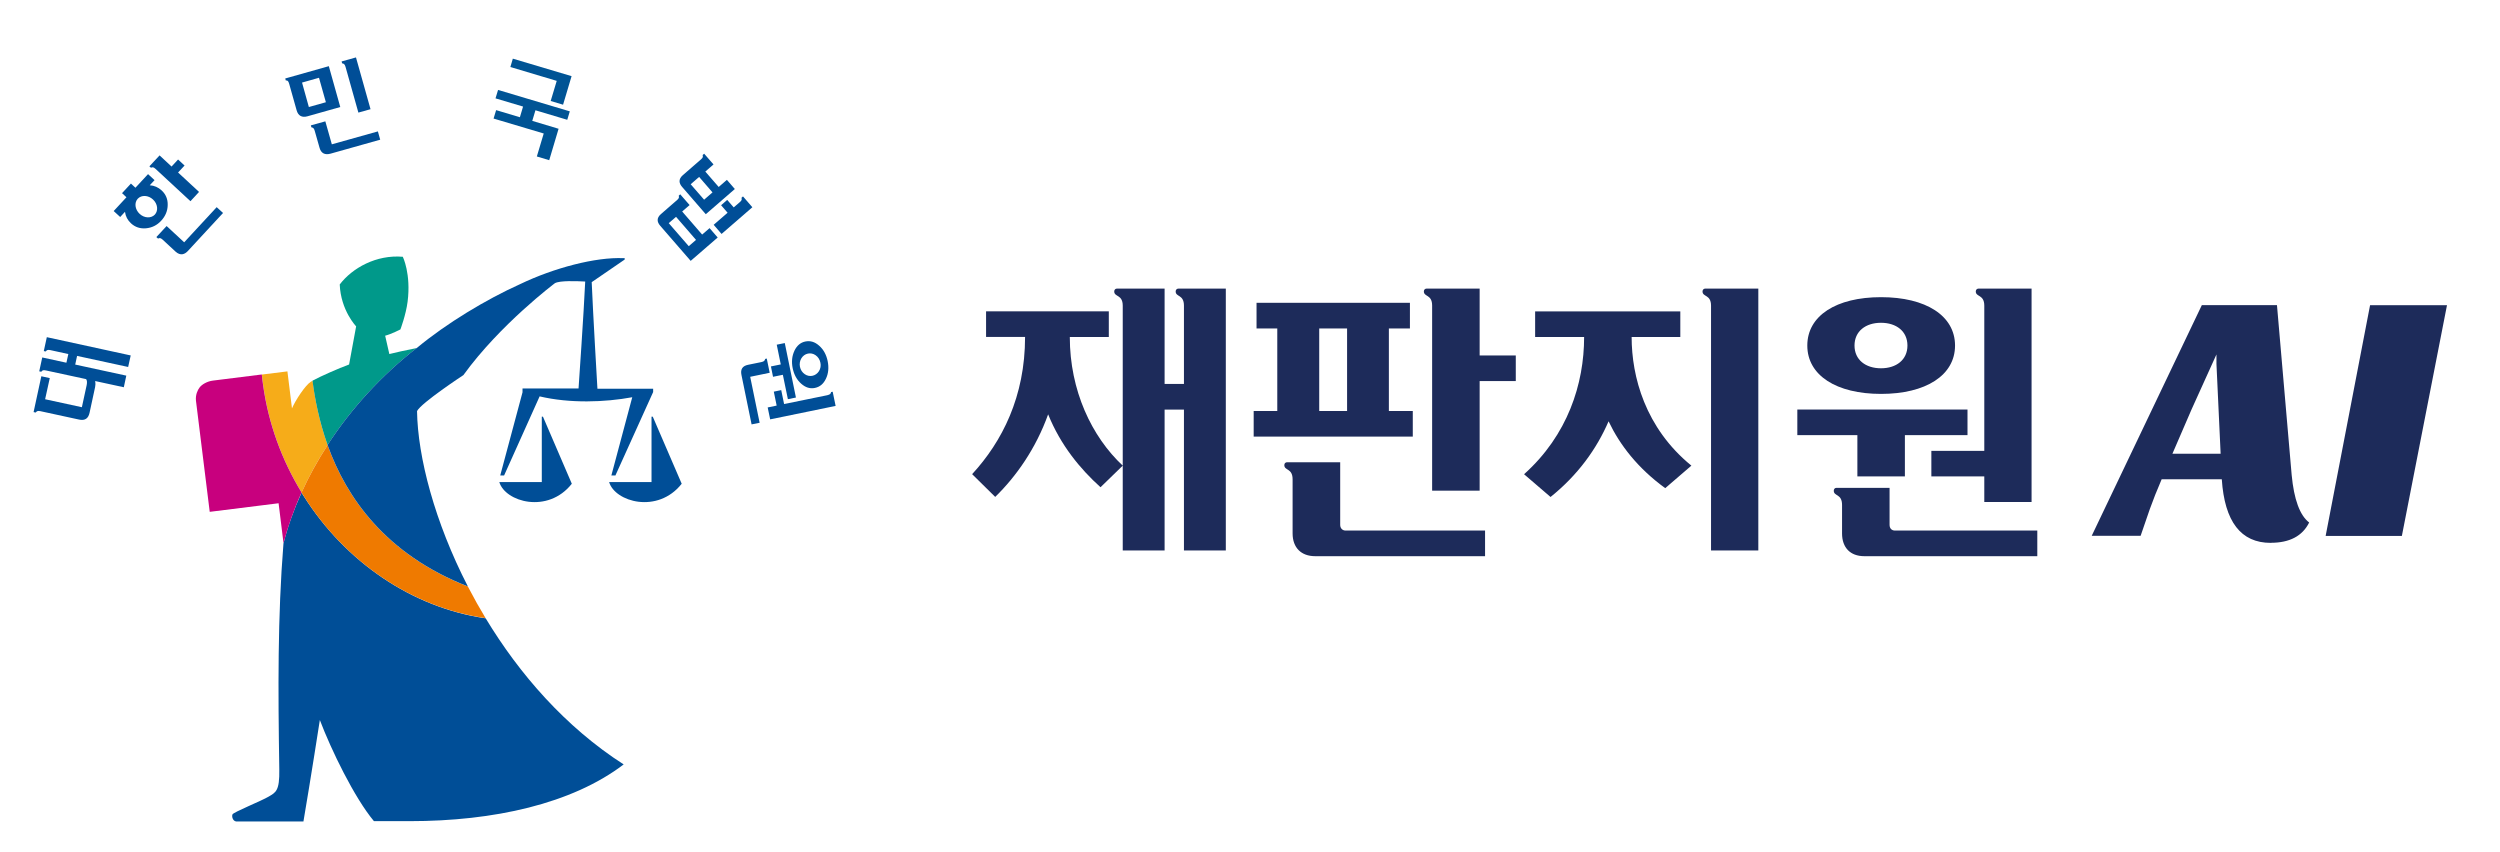
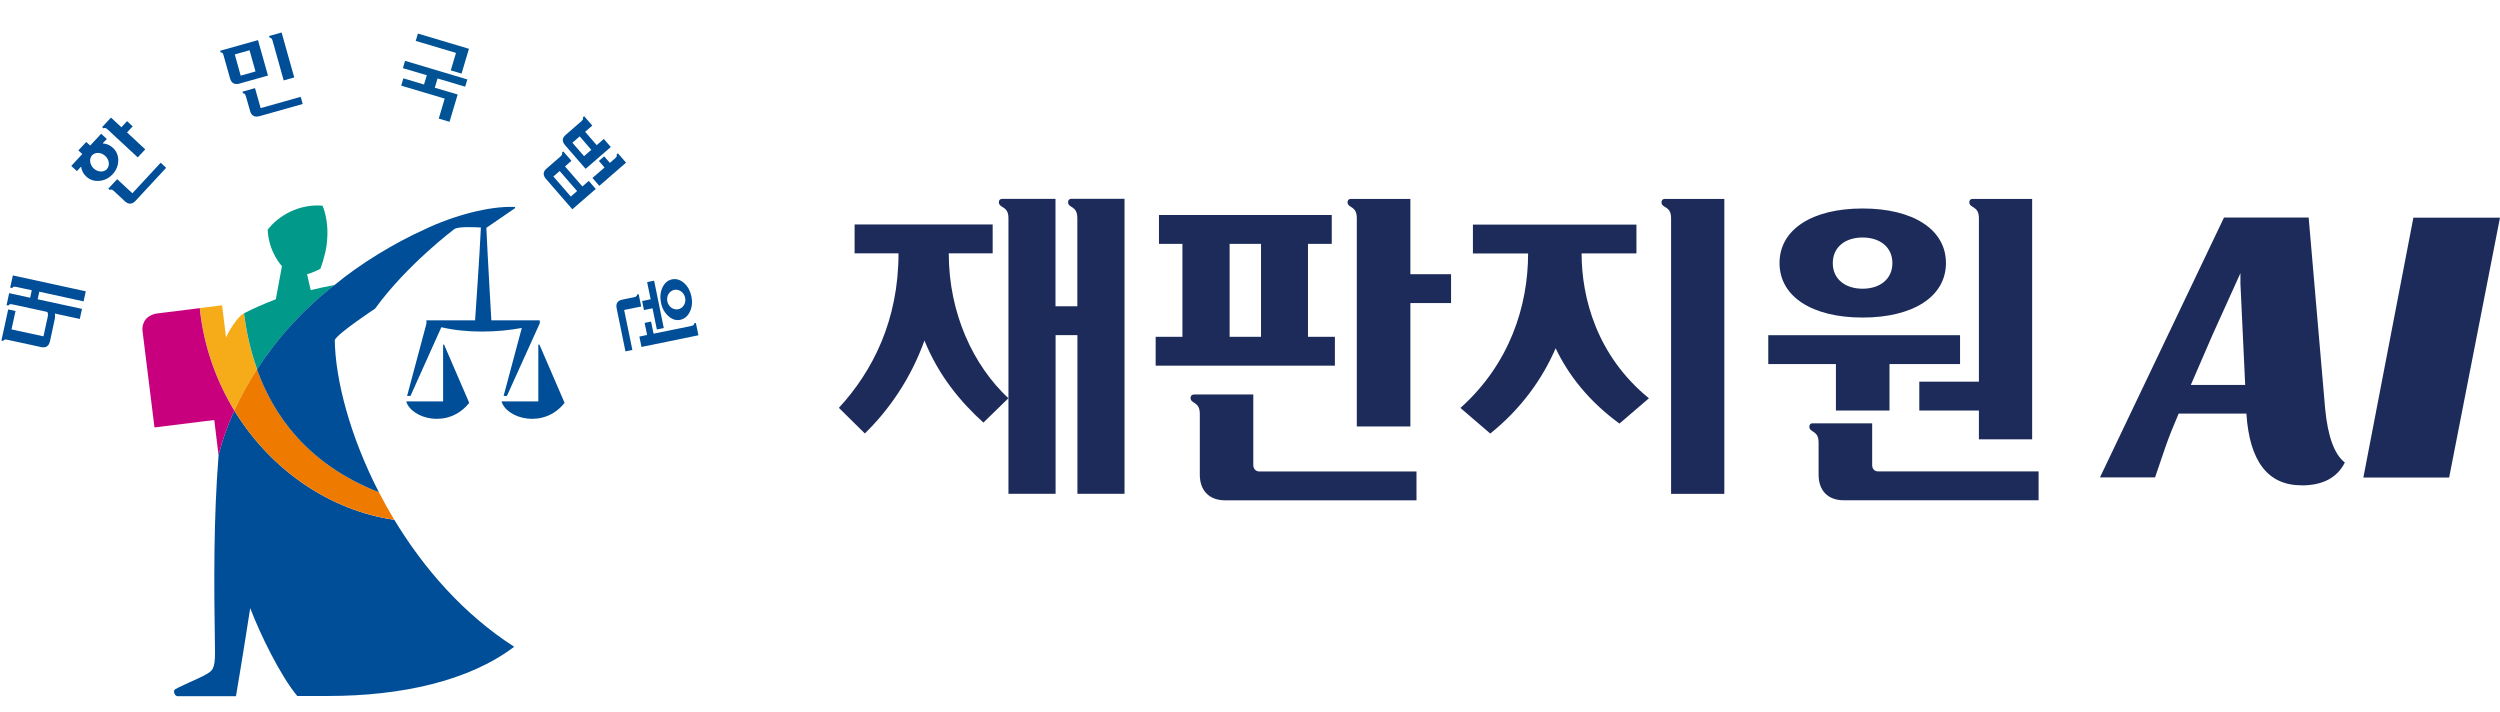
- <svg xmlns="http://www.w3.org/2000/svg" id="_레이어_1" data-name="레이어_1" version="1.1" viewBox="0 0 323.05 110.02">
-   <defs>
-     <style>
-       .st0 {
-         opacity: 0;
-       }
- 
-       .st0, .st1 {
-         fill: #1d2b5a;
-       }
- 
-       .st2 {
-         fill: #c8007e;
-       }
- 
-       .st3 {
-         fill: #004e97;
-       }
- 
-       .st4 {
-         fill: #005495;
-       }
- 
-       .st5 {
-         fill: none;
-       }
- 
-       .st6 {
-         fill: #ef7a00;
-       }
- 
-       .st7 {
-         fill: #f6ac19;
-       }
- 
-       .st8 {
-         fill: #00998a;
-       }
-     </style>
-   </defs>
-   <g>
-     <g>
-       <path class="st1" d="M300.52,69.25l5.74-29.81h9.94l-5.83,29.81h-9.85Z" />
-       <path class="st1" d="M293.42,70.15c-3.85,0-5.96-2.74-6.32-8.22h-7.77c-.6,1.39-1.11,2.68-1.54,3.88l-1.18,3.43h-6.32l14.23-29.81h9.71l1.9,21.95c.3,3.16,1.05,5.21,2.26,6.14-.87,1.75-2.53,2.62-4.97,2.62ZM280.72,58.63h6.23l-.54-11.61v-1.22l-3.21,7.09-2.48,5.74Z" />
-     </g>
-     <g>
-       <path class="st1" d="M143.28,40.24v3.31h-5.04c0,6.91,2.83,12.87,6.84,16.62l-2.87,2.79c-2.61-2.35-5.15-5.41-6.77-9.42-1.58,4.41-4.12,8.02-6.84,10.67l-2.98-2.94c3.86-4.19,6.84-10,6.84-17.73h-5.04v-3.31h15.85ZM144.35,37.29h6.14v12.32h2.5v-10.11c0-1.47-1.07-1.1-1.07-1.84,0-.22.15-.37.37-.37h6.11v33.84h-5.41v-18.2h-2.5v18.2h-5.41v-31.63c0-1.47-1.1-1.1-1.1-1.84,0-.22.15-.37.37-.37Z" />
-       <path class="st1" d="M162,53.11h3.05v-10.67h-2.68v-3.31h19.82v3.31h-2.72v10.67h3.09v3.31h-20.56v-3.31ZM166.34,59.73h6.84v8.09c0,.44.29.74.7.74h18.02v3.31h-21.96c-1.8,0-2.91-1.1-2.91-2.94v-6.99c0-1.47-1.07-1.1-1.07-1.84,0-.22.15-.37.37-.37ZM174.07,53.11v-10.67h-3.6v10.67h3.6ZM183.99,37.66c0-.22.15-.37.37-.37h6.84v8.64h4.67v3.31h-4.67v14.16h-6.14v-23.91c0-1.47-1.07-1.1-1.07-1.84Z" />
-       <path class="st1" d="M217.13,40.24v3.31h-6.29c0,5.08,1.73,11.73,7.72,16.62l-3.38,2.91c-3.53-2.57-5.85-5.55-7.32-8.64-1.54,3.57-3.97,6.95-7.5,9.78l-3.42-2.94c5.63-5.04,7.76-11.66,7.76-17.73h-6.33v-3.31h18.76ZM220.37,37.29h6.84v33.84h-6.11v-31.63c0-1.47-1.1-1.1-1.1-1.84,0-.22.15-.37.37-.37Z" />
-       <path class="st1" d="M232.25,52.92h21.99v3.31h-8.09v5.33h-6.14v-5.33h-7.76v-3.31ZM233.54,44.65c0-3.86,3.75-6.25,9.53-6.25s9.56,2.39,9.56,6.25-3.79,6.25-9.56,6.25-9.53-2.39-9.53-6.25ZM237.29,63.04h6.88v4.78c0,.44.26.74.7.74h18.39v3.31h-22.36c-1.8,0-2.87-1.1-2.87-2.94v-3.68c0-1.47-1.07-1.1-1.07-1.84,0-.22.15-.37.33-.37ZM243.06,47.59c1.99,0,3.42-1.1,3.42-2.94s-1.43-2.94-3.42-2.94-3.42,1.1-3.42,2.94,1.43,2.94,3.42,2.94ZM249.57,58.26h6.84v-18.76c0-1.47-1.1-1.1-1.1-1.84,0-.22.15-.37.37-.37h6.84v27.58h-6.11v-3.31h-6.84v-3.31Z" />
-     </g>
-   </g>
-   <g>
-     <rect class="st0" x="4.1" y="2.58" width="104" height="104" />
-     <g>
-       <g>
-         <g>
-           <path class="st3" d="M70.01,62.29h-5.49c.75,2.56,6.26,4.16,9.37.22l-3.73-8.67h-.15v8.45Z" />
-           <path class="st3" d="M84.35,53.84h-.16v8.45h-5.48c.75,2.56,6.27,4.16,9.38.22l-3.74-8.67Z" />
-           <g>
-             <path class="st5" d="M39.04,63.78l.2.32c-.06-.11-.13-.22-.2-.32h0Z" />
-             <path class="st3" d="M39.24,64.1l-.2-.32h0s-.05-.09-.07-.13c-.99,2.17-1.78,4.38-2.34,6.57-.76,9.49-.7,18.91-.54,29.21.05,2.79-.46,2.96-1.36,3.5-.91.55-4.6,2.03-4.69,2.31-.11.27.03.84.47.91h8.7c.94-5.5,2.12-13.11,2.12-13.11,1.46,3.85,4.46,10.04,6.99,13.07h4.61c10.86,0,20.95-2.23,27.66-7.33-7.56-4.86-13.49-11.7-17.83-18.88-9.49-1.37-18.14-7.29-23.51-15.79Z" />
-             <path class="st7" d="M38.97,63.64c.94-2.08,2.07-4.14,3.37-6.13-1.11-3.09-1.65-6-1.95-8.31-.07.04-.14.08-.2.11-.74.46-2.02,2.42-2.46,3.46l-.59-4.78-3.3.41c.04.44.09.88.16,1.33.7,5.08,2.46,9.79,4.98,13.92Z" />
-             <path class="st6" d="M42.38,57.64s-.02-.08-.04-.13c-1.29,1.99-2.43,4.05-3.37,6.13.02.04.05.09.07.13.07.11.13.22.2.32,5.36,8.51,14.02,14.42,23.51,15.79-.78-1.29-1.51-2.59-2.19-3.9-.03-.06-.06-.12-.1-.19-10.74-4.22-15.71-11.59-18.09-18.16Z" />
-             <path class="st8" d="M53.87,44.97c-1.39.28-2.9.6-3.56.78l-.54-2.37c.81-.21,1.97-.81,1.97-.81,0,0,.71-1.87.93-3.58.46-3.62-.62-5.81-.62-5.81-3.42-.29-6.52,1.44-8.15,3.58.14,3.37,2.12,5.41,2.12,5.41l-.91,4.93c-1.34.49-3.72,1.54-4.69,2.07-.02,0-.03.01-.04.02.3,2.31.85,5.22,1.95,8.31,3.03-4.67,6.96-8.99,11.54-12.54Z" />
-             <path class="st3" d="M79.51,61.47l4.89-10.81v-.43h-7.2s-.58-9.87-.74-13.77l4.26-2.92v-.18c-.05,0-.1,0-.15,0-3.61-.16-8.99,1.26-13.35,3.35-4.38,1.97-9.54,5.08-13.34,8.24,0,0,0,0-.01,0-4.58,3.55-8.51,7.88-11.54,12.54.02.05.03.09.04.13,2.38,6.57,7.35,13.95,18.09,18.16-4.3-8.35-6.48-16.74-6.57-22.66.54-1.07,5.99-4.65,5.99-4.65,4.75-6.57,11.83-11.88,11.83-11.88.65-.35,2.74-.27,3.91-.21-.17,3.87-.86,13.82-.86,13.82h-7.24v.49l-2.88,10.75h.5l4.59-10.22c3.89.92,8.42.77,11.97.11l-2.7,10.11h.5Z" />
-           </g>
-         </g>
-         <path class="st2" d="M36.63,70.21c.57-2.19,1.35-4.4,2.34-6.57-2.52-4.13-4.28-8.84-4.98-13.92-.06-.45-.12-.89-.16-1.33l-6.31.79c-.74.09-1.43.49-1.73.89-.26.34-.54.95-.47,1.69l1.78,14.38,8.9-1.11.63,5.11v.07Z" />
-       </g>
-       <g>
-         <path class="st3" d="M44.14,7.93l.07.26h.04c.16.04.29.07.4.45l1.66,5.91,1.57-.44-1.88-6.69-1.86.52Z" />
-         <path class="st3" d="M36.86,10.14l.07.26h.11c.15.01.24.13.33.44,0,0,.74,2.65.96,3.41.2.73.71.97,1.39.78.66-.18,4.25-1.2,4.25-1.2l-1.48-5.28-5.63,1.59ZM39.91,13.83s-.87-3.12-.88-3.16c.04-.01,2.15-.61,2.19-.62,0,.04.87,3.12.89,3.16-.04.01-2.16.6-2.2.62Z" />
-         <path class="st3" d="M40.17,16.2l.07.26h.04c.15.04.29.07.39.45,0,0,.35,1.2.62,2.18.2.73.7.96,1.41.77.42-.12,6.43-1.81,6.43-1.81l-.3-1.07s-5.92,1.66-5.95,1.67c-.01-.04-.84-2.97-.84-2.97l-1.87.52Z" />
-       </g>
-       <g>
-         <path class="st3" d="M20.21,30.64l.2.18h.04c.15-.07.28-.11.57.15,0,0,1,.93,1.66,1.54.65.59,1.2.35,1.6-.08.39-.42,4.54-4.91,4.54-4.91l-.82-.75s-4.17,4.51-4.2,4.54c-.03-.03-2.27-2.1-2.27-2.1l-1.32,1.42Z" />
-         <g>
-           <path class="st3" d="M19.3,21.49l.2.18h.04c.15-.07.28-.11.57.16l4.5,4.17,1.11-1.2s-2.68-2.48-2.71-2.51c.03-.03.84-.9.84-.9l-.84-.78s-.81.88-.84.91c-.03-.03-1.55-1.44-1.55-1.44l-1.32,1.42Z" />
-           <path class="st3" d="M15.76,24.95s.55.51.58.54c-.03.03-1.65,1.78-1.65,1.78l.84.77s.57-.61.62-.67c.08.59.33,1.07.78,1.49.53.49,1.18.71,1.94.64.76-.07,1.42-.39,1.96-.98.55-.59.83-1.28.84-2.03.02-.76-.25-1.39-.78-1.88-.45-.41-.95-.63-1.54-.67.05-.05.62-.66.62-.66l-.84-.78-1.63,1.76s-.58-.54-.58-.54l-1.16,1.25ZM20.01,27.73c-.48.51-1.36.47-1.96-.09-.62-.57-.72-1.45-.25-1.96.48-.51,1.36-.47,1.97.1.61.56.71,1.44.24,1.95Z" />
-         </g>
-       </g>
-       <path class="st3" d="M5.64,45.36l.26.06.03-.03c.1-.12.19-.23.57-.15,0,0,2.29.5,2.33.51,0,.04-.24,1.07-.25,1.12-.04,0-3.12-.68-3.12-.68l-.39,1.79.26.06.03-.03c.1-.13.19-.23.58-.14l5.19,1.12c.12.17.14.42.07.77,0,0-.61,2.82-.62,2.86-.04,0-4.71-1.02-4.75-1.03.01-.04.6-2.73.6-2.73l-1.09-.24-1,4.63.27.06.03-.03c.1-.12.19-.23.57-.15,0,0,4.28.93,5.02,1.09.74.16,1.18-.14,1.34-.87.16-.73.72-3.33.72-3.33.05-.24.06-.48.01-.73,0,0,0-.02,0-.05.05.01,3.7.8,3.7.8l.32-1.5s-6.56-1.43-6.6-1.43c.01-.04.23-1.08.24-1.12.04.01,6.6,1.43,6.6,1.43l.33-1.49-10.84-2.36-.39,1.79Z" />
-       <g>
-         <path class="st4" d="M66.27,7.57l-.32,1.09s5.95,1.77,5.99,1.79c-.01.04-.78,2.6-.78,2.6l1.6.48,1.1-3.69-7.59-2.26Z" />
-         <polygon class="st4" points="64.36 11.62 64.03 12.71 67.59 13.77 67.18 15.15 64.11 14.23 63.78 15.32 70.26 17.25 69.37 20.22 70.97 20.7 72.18 16.64 68.78 15.62 69.19 14.25 73.3 15.48 73.63 14.39 64.36 11.62" />
-       </g>
-       <g>
-         <path class="st3" d="M91.69,29.48l-.96.83-2.58-2.98.96-.83-1.21-1.39-.19.17v.04c.04.15.07.28-.21.52,0,0-1.49,1.3-2.09,1.82-.6.52-.51,1.04-.09,1.52.41.48,3.93,4.53,3.93,4.53l3.49-3.02-1.03-1.19ZM86.42,28.83l.94-.81,2.58,2.98-.94.81-2.59-2.98Z" />
-         <g>
-           <path class="st3" d="M96.01,25.38l-.19.17v.04c.04.15.07.28-.21.52l-.8.69-.84-.97-.79.69.84.97-1.8,1.56,1.02,1.18,3.98-3.45-1.21-1.4Z" />
-           <path class="st3" d="M94.95,24.42l-1.02-1.18-1.06.92-1.73-1.99,1.06-.92-1.21-1.39-.19.17v.04c.04.15.07.28-.21.52,0,0-1.66,1.44-2.35,2.04-.61.53-.5,1.06-.1,1.52.34.39,3.06,3.53,3.06,3.53l3.75-3.25ZM90.98,25.8l-1.73-1.99,1.09-.95,1.73,2-1.09.95Z" />
-         </g>
-       </g>
-       <path class="st3" d="M102.65,45.33h0c.32-.67.79-1.07,1.41-1.2.65-.13,1.23.04,1.79.54.56.49.93,1.16,1.1,1.99.17.84.1,1.6-.22,2.27-.32.68-.79,1.07-1.44,1.2-.62.13-1.21-.06-1.76-.55-.56-.49-.93-1.17-1.1-2-.17-.83-.09-1.59.23-2.26ZM102.59,45.3h0ZM106.01,46.86c-.08-.4-.3-.74-.62-.96-.3-.21-.65-.28-.99-.21-.73.15-1.19.92-1.03,1.71.08.4.3.73.62.95.3.21.65.28.99.21.34-.07.64-.28.84-.59.21-.33.28-.72.19-1.12ZM99.46,48.17c-.06.01-2.52.52-2.52.52,0,0,1.2,5.87,1.22,5.94-.06.01-.98.2-1.04.21-.01-.07-1.31-6.39-1.31-6.39-.15-.73.13-1.16.85-1.31,0,0,1.72-.35,1.72-.35.4-.08.44-.23.49-.39,0,0,0-.01,0-.02.03,0,.17-.04.21-.05.01.06.37,1.78.38,1.84ZM102.85,51.37c-.06.01-.98.2-1.04.21-.01-.06-.65-3.15-.65-3.15,0,0-1.21.25-1.27.26-.01-.06-.26-1.28-.27-1.34.06-.01,1.27-.26,1.27-.26,0,0-.51-2.49-.52-2.55.06-.01.98-.2,1.04-.21.01.06,1.43,6.98,1.44,7.04ZM107.99,52.45c-.06.01-8.41,1.72-8.47,1.74-.01-.06-.3-1.48-.32-1.54.06-.01,1.16-.24,1.16-.24,0,0-.36-1.73-.37-1.8.06-.01.9-.19.96-.2.01.06.37,1.8.37,1.8l5.58-1.14c.41-.09.45-.23.49-.39,0,0,0-.01,0-.02.03,0,.17-.04.21-.04.01.06.37,1.78.38,1.84Z" />
-     </g>
-   </g>
+ <svg xmlns="http://www.w3.org/2000/svg" width="144" height="41" viewBox="0 0 144 41" fill="none">
+   <path d="M136.13 27.505L139.011 12.537H143.999L141.071 27.505H136.125H136.13Z" fill="#1D2B5A" />
+   <path d="M132.566 27.954C130.631 27.954 129.573 26.576 129.392 23.825H125.49C125.189 24.521 124.929 25.17 124.72 25.773L124.131 27.5H120.957L128.102 12.531H132.979L133.93 23.556C134.083 25.142 134.459 26.172 135.062 26.641C134.621 27.518 133.791 27.959 132.566 27.959V27.954ZM126.191 22.173H129.323L129.049 16.345V15.733L127.439 19.291L126.191 22.173Z" fill="#1D2B5A" />
+   <path d="M57.178 12.931V14.592H54.649C54.649 18.063 56.069 21.056 58.083 22.939L56.644 24.341C55.331 23.158 54.06 21.626 53.248 19.613C52.454 21.831 51.178 23.64 49.814 24.967L48.32 23.492C50.26 21.385 51.754 18.467 51.754 14.592H49.225V12.931H57.182H57.178ZM57.711 11.456H60.797V17.641H62.054V12.56C62.054 11.822 61.521 12.008 61.521 11.637C61.521 11.525 61.595 11.451 61.706 11.451H64.773V28.442H62.059V19.302H60.802V28.442H58.087V12.565C58.087 11.827 57.535 12.013 57.535 11.641C57.535 11.53 57.609 11.456 57.721 11.456H57.711Z" fill="#1D2B5A" />
+   <path d="M66.576 19.4H68.107V14.046H66.757V12.385H76.709V14.046H75.34V19.4H76.89V21.061H66.566V19.4H66.576ZM68.756 22.723H72.19V26.787C72.19 27.01 72.338 27.158 72.543 27.158H81.59V28.819H70.566C69.661 28.819 69.109 28.267 69.109 27.344V23.836C69.109 23.098 68.576 23.284 68.576 22.913C68.576 22.802 68.65 22.727 68.761 22.727L68.756 22.723ZM72.635 19.4V14.046H70.826V19.4H72.635ZM77.619 11.643C77.619 11.531 77.693 11.457 77.804 11.457H81.238V15.795H83.581V17.456H81.238V24.565H78.152V12.561C78.152 11.823 77.619 12.009 77.619 11.638V11.643Z" fill="#1D2B5A" />
+   <path d="M94.259 12.932V14.594H91.1C91.1 17.141 91.967 20.486 94.978 22.941L93.28 24.398C91.508 23.103 90.343 21.609 89.605 20.059C88.831 21.85 87.61 23.549 85.838 24.973L84.121 23.497C86.947 20.969 88.019 17.642 88.019 14.598H84.84V12.937H94.259V12.932ZM95.888 11.457H99.321V28.448H96.254V12.566C96.254 11.828 95.702 12.014 95.702 11.643C95.702 11.531 95.776 11.457 95.888 11.457Z" fill="#1D2B5A" />
+   <path d="M101.856 19.308H112.899V20.969H108.835V23.646H105.749V20.969H101.852V19.308H101.856ZM102.501 15.15C102.501 13.211 104.385 12.009 107.285 12.009C110.185 12.009 112.087 13.211 112.087 15.15C112.087 17.09 110.185 18.291 107.285 18.291C104.385 18.291 102.501 17.09 102.501 15.15ZM104.385 24.384H107.837V26.782C107.837 27.005 107.967 27.154 108.19 27.154H117.423V28.815H106.194C105.29 28.815 104.751 28.263 104.751 27.339V25.493C104.751 24.755 104.218 24.94 104.218 24.569C104.218 24.458 104.292 24.384 104.385 24.384ZM107.285 16.63C108.282 16.63 109.002 16.078 109.002 15.155C109.002 14.232 108.282 13.68 107.285 13.68C106.287 13.68 105.568 14.232 105.568 15.155C105.568 16.078 106.287 16.63 107.285 16.63ZM110.551 21.985H113.985V12.566C113.985 11.828 113.433 12.014 113.433 11.643C113.433 11.531 113.507 11.457 113.618 11.457H117.052V25.307H113.985V23.646H110.551V21.985Z" fill="#1D2B5A" />
+   <path d="M25.523 23.121H23.398C23.691 24.114 25.82 24.731 27.027 23.204L25.579 19.85H25.523V23.121Z" fill="#004E97" />
+   <path d="M31.072 19.85H31.007V23.121H28.887C29.179 24.114 31.313 24.731 32.52 23.204L31.072 19.85Z" fill="#004E97" />
+   <path d="M13.605 23.821L13.526 23.696C13.526 23.696 13.507 23.663 13.498 23.645C13.113 24.484 12.811 25.338 12.593 26.187C12.301 29.862 12.319 33.509 12.384 37.499C12.403 38.58 12.208 38.645 11.855 38.854C11.503 39.068 10.074 39.643 10.041 39.75C9.999 39.852 10.05 40.074 10.222 40.102H13.591C13.957 37.972 14.412 35.026 14.412 35.026C14.978 36.516 16.143 38.914 17.122 40.088H18.908C23.112 40.088 27.018 39.225 29.617 37.253C26.689 35.374 24.392 32.72 22.713 29.941C19.038 29.412 15.688 27.12 13.609 23.826L13.605 23.821Z" fill="#004E97" />
+   <path d="M13.502 23.645C13.864 22.838 14.305 22.045 14.806 21.27C14.379 20.073 14.166 18.945 14.05 18.05C14.022 18.068 13.994 18.082 13.971 18.096C13.683 18.273 13.191 19.034 13.02 19.437L12.792 17.586L11.512 17.744C11.526 17.915 11.549 18.087 11.572 18.259C11.846 20.226 12.523 22.049 13.502 23.645Z" fill="#F6AC19" />
+   <path d="M14.818 21.321C14.818 21.321 14.808 21.288 14.804 21.27C14.303 22.04 13.867 22.838 13.5 23.645C13.509 23.664 13.519 23.678 13.528 23.696C13.556 23.738 13.579 23.78 13.607 23.822C15.685 27.116 19.035 29.408 22.71 29.937C22.409 29.436 22.125 28.935 21.866 28.429C21.856 28.406 21.843 28.383 21.829 28.355C17.667 26.721 15.746 23.868 14.822 21.321H14.818Z" fill="#EF7A00" />
+   <path d="M19.275 16.412C18.736 16.518 18.152 16.644 17.896 16.713L17.688 15.795C18.003 15.716 18.453 15.484 18.453 15.484C18.453 15.484 18.732 14.76 18.815 14.097C18.996 12.695 18.574 11.846 18.574 11.846C17.247 11.735 16.05 12.403 15.419 13.233C15.475 14.537 16.24 15.331 16.24 15.331L15.887 17.238C15.368 17.428 14.449 17.832 14.069 18.04C14.064 18.04 14.059 18.045 14.055 18.05C14.171 18.945 14.384 20.073 14.811 21.27C15.985 19.46 17.507 17.785 19.279 16.412H19.275Z" fill="#00998A" />
+   <path d="M29.198 22.806L31.091 18.62V18.453H28.302C28.302 18.453 28.079 14.63 28.014 13.122L29.666 11.99V11.921C29.666 11.921 29.629 11.921 29.61 11.921C28.214 11.86 26.131 12.408 24.442 13.22C22.748 13.981 20.748 15.187 19.277 16.412C19.277 16.412 19.277 16.412 19.273 16.412C17.5 17.785 15.979 19.46 14.805 21.27C14.814 21.288 14.814 21.307 14.819 21.321C15.742 23.868 17.663 26.722 21.825 28.355C20.159 25.121 19.315 21.873 19.282 19.581C19.491 19.168 21.602 17.781 21.602 17.781C23.444 15.238 26.186 13.182 26.186 13.182C26.437 13.048 27.249 13.08 27.699 13.104C27.634 14.602 27.365 18.453 27.365 18.453H24.562V18.644L23.449 22.806H23.644L25.421 18.848C26.929 19.205 28.683 19.145 30.056 18.89L29.007 22.806H29.198Z" fill="#004E97" />
+   <path d="M12.592 26.193C12.81 25.343 13.117 24.49 13.497 23.65C12.523 22.054 11.841 20.23 11.567 18.263C11.544 18.091 11.521 17.92 11.507 17.748L9.061 18.054C8.774 18.087 8.509 18.244 8.389 18.398C8.286 18.527 8.18 18.764 8.208 19.052L8.899 24.62L12.342 24.193L12.583 26.174V26.197L12.592 26.193Z" fill="#C8007E" />
+   <path d="M15.501 2.071L15.529 2.173H15.547C15.607 2.187 15.659 2.201 15.7 2.344L16.341 4.632L16.948 4.46L16.22 1.871L15.496 2.075L15.501 2.071Z" fill="#004E97" />
+   <path d="M12.684 2.928L12.712 3.025H12.754C12.814 3.03 12.847 3.076 12.879 3.197C12.879 3.197 13.167 4.222 13.25 4.514C13.329 4.798 13.524 4.89 13.789 4.816C14.044 4.746 15.436 4.352 15.436 4.352L14.86 2.311L12.68 2.923L12.684 2.928ZM13.863 4.357C13.863 4.357 13.524 3.15 13.524 3.136C13.538 3.136 14.359 2.9 14.373 2.895C14.373 2.914 14.712 4.102 14.717 4.115C14.703 4.12 13.881 4.347 13.863 4.357Z" fill="#004E97" />
+   <path d="M13.965 5.276L13.993 5.373H14.011C14.072 5.387 14.123 5.401 14.164 5.549C14.164 5.549 14.299 6.018 14.406 6.394C14.485 6.677 14.675 6.765 14.948 6.691C15.111 6.644 17.436 5.99 17.436 5.99L17.32 5.577C17.32 5.577 15.027 6.222 15.014 6.227C15.009 6.213 14.689 5.076 14.689 5.076L13.965 5.28V5.276Z" fill="#004E97" />
+   <path d="M6.243 10.867L6.317 10.937H6.331C6.391 10.909 6.442 10.895 6.554 10.997C6.554 10.997 6.944 11.359 7.194 11.595C7.445 11.823 7.658 11.73 7.811 11.563C7.964 11.401 9.57 9.665 9.57 9.665L9.254 9.373C9.254 9.373 7.64 11.122 7.626 11.132C7.616 11.118 6.749 10.32 6.749 10.32L6.238 10.867H6.243Z" fill="#004E97" />
+   <path d="M5.883 7.321L5.957 7.391H5.971C6.027 7.363 6.082 7.349 6.194 7.451L7.934 9.066L8.365 8.602C8.365 8.602 7.326 7.641 7.317 7.627C7.326 7.618 7.641 7.279 7.641 7.279L7.317 6.978C7.317 6.978 7.001 7.316 6.992 7.33C6.978 7.321 6.393 6.773 6.393 6.773L5.883 7.321Z" fill="#004E97" />
+   <path d="M4.514 8.664C4.514 8.664 4.727 8.863 4.741 8.872C4.727 8.886 4.105 9.559 4.105 9.559L4.43 9.856C4.43 9.856 4.653 9.619 4.672 9.596C4.699 9.824 4.797 10.009 4.973 10.172C5.177 10.362 5.432 10.445 5.725 10.418C6.017 10.39 6.272 10.264 6.486 10.037C6.699 9.81 6.806 9.541 6.811 9.248C6.815 8.956 6.713 8.71 6.509 8.52C6.337 8.357 6.142 8.274 5.91 8.26C5.929 8.237 6.152 8.005 6.152 8.005L5.827 7.703L5.196 8.385L4.968 8.176L4.518 8.659L4.514 8.664ZM6.161 9.74C5.975 9.94 5.637 9.921 5.4 9.708C5.163 9.485 5.122 9.146 5.303 8.947C5.488 8.747 5.832 8.766 6.064 8.984C6.3 9.202 6.337 9.541 6.156 9.74H6.161Z" fill="#004E97" />
+   <path d="M0.597 16.57L0.699 16.594L0.708 16.58C0.75 16.533 0.783 16.491 0.931 16.524C0.931 16.524 1.817 16.714 1.831 16.719C1.831 16.733 1.738 17.137 1.738 17.15C1.725 17.15 0.527 16.886 0.527 16.886L0.379 17.577L0.481 17.601L0.49 17.587C0.532 17.54 0.565 17.498 0.713 17.531L2.722 17.967C2.769 18.032 2.778 18.129 2.745 18.264C2.745 18.264 2.509 19.359 2.504 19.373C2.49 19.373 0.681 18.979 0.662 18.974C0.662 18.96 0.894 17.916 0.894 17.916L0.472 17.823L0.082 19.614L0.184 19.637L0.193 19.623C0.235 19.577 0.268 19.535 0.416 19.568C0.416 19.568 2.073 19.925 2.36 19.99C2.648 20.055 2.815 19.934 2.88 19.651C2.94 19.368 3.158 18.361 3.158 18.361C3.177 18.269 3.181 18.176 3.163 18.078C3.163 18.078 3.163 18.069 3.163 18.06C3.186 18.06 4.597 18.371 4.597 18.371L4.722 17.791C4.722 17.791 2.184 17.239 2.17 17.239C2.17 17.225 2.258 16.821 2.263 16.802C2.277 16.802 4.815 17.359 4.815 17.359L4.94 16.779L0.741 15.865L0.588 16.556L0.597 16.57Z" fill="#004E97" />
+   <path d="M24.071 1.934L23.945 2.356C23.945 2.356 26.247 3.043 26.265 3.047C26.265 3.061 25.964 4.054 25.964 4.054L26.585 4.24L27.012 2.811L24.075 1.934H24.071Z" fill="#005495" />
+   <path d="M23.332 3.504L23.207 3.926L24.585 4.334L24.422 4.868L23.235 4.511L23.109 4.933L25.615 5.68L25.272 6.831L25.893 7.016L26.362 5.443L25.044 5.054L25.202 4.52L26.793 4.993L26.919 4.576L23.332 3.504Z" fill="#005495" />
+   <path d="M33.917 10.416L33.546 10.741L32.544 9.586L32.915 9.261L32.446 8.723L32.372 8.788V8.802C32.391 8.857 32.4 8.908 32.293 9.006C32.293 9.006 31.713 9.507 31.481 9.711C31.249 9.91 31.286 10.115 31.444 10.3C31.602 10.486 32.966 12.054 32.966 12.054L34.316 10.885L33.917 10.425V10.416ZM31.875 10.166L32.237 9.85L33.24 11.005L32.878 11.321L31.875 10.166Z" fill="#004E97" />
+   <path d="M35.591 8.83L35.517 8.895V8.909C35.535 8.965 35.545 9.016 35.438 9.113L35.127 9.382L34.802 9.006L34.496 9.271L34.821 9.647L34.125 10.25L34.519 10.705L36.06 9.368L35.591 8.83Z" fill="#004E97" />
+   <path d="M35.174 8.458L34.78 8.004L34.371 8.361L33.703 7.591L34.116 7.234L33.648 6.695L33.573 6.76V6.774C33.592 6.83 33.601 6.881 33.494 6.978C33.494 6.978 32.849 7.535 32.585 7.767C32.348 7.971 32.39 8.175 32.543 8.356C32.673 8.51 33.731 9.725 33.731 9.725L35.183 8.468L35.174 8.458ZM33.638 8.992L32.97 8.222L33.392 7.855L34.06 8.63L33.638 8.997V8.992Z" fill="#004E97" />
+   <path d="M38.16 16.556C38.281 16.296 38.466 16.143 38.703 16.092C38.953 16.041 39.181 16.111 39.399 16.301C39.617 16.491 39.756 16.751 39.826 17.071C39.891 17.396 39.863 17.693 39.737 17.953C39.612 18.217 39.431 18.366 39.181 18.422C38.939 18.473 38.712 18.398 38.499 18.208C38.281 18.018 38.137 17.758 38.072 17.433C38.007 17.113 38.035 16.816 38.16 16.556ZM39.464 17.15C39.431 16.997 39.348 16.867 39.222 16.779C39.106 16.7 38.972 16.672 38.837 16.695C38.554 16.756 38.373 17.053 38.438 17.359C38.471 17.512 38.554 17.642 38.68 17.73C38.796 17.809 38.93 17.837 39.065 17.814C39.199 17.786 39.315 17.702 39.389 17.586C39.468 17.461 39.496 17.308 39.464 17.155V17.15ZM36.926 17.656C36.903 17.661 35.951 17.855 35.951 17.855C35.951 17.855 36.415 20.129 36.425 20.157C36.401 20.162 36.044 20.236 36.026 20.24C36.021 20.217 35.52 17.763 35.52 17.763C35.459 17.48 35.571 17.313 35.849 17.257L36.513 17.122C36.67 17.09 36.684 17.034 36.703 16.969C36.703 16.969 36.703 16.969 36.703 16.96C36.712 16.96 36.768 16.946 36.786 16.941C36.791 16.965 36.93 17.633 36.935 17.656H36.926ZM38.239 18.895C38.239 18.895 37.858 18.974 37.835 18.978C37.831 18.955 37.585 17.758 37.585 17.758C37.585 17.758 37.116 17.855 37.093 17.86C37.088 17.837 36.991 17.364 36.986 17.34C37.009 17.34 37.478 17.238 37.478 17.238C37.478 17.238 37.278 16.273 37.274 16.25C37.297 16.25 37.654 16.171 37.677 16.166C37.682 16.19 38.23 18.867 38.234 18.895H38.239ZM40.229 19.312C40.206 19.317 36.972 19.98 36.949 19.985C36.944 19.962 36.833 19.41 36.828 19.387C36.852 19.387 37.274 19.294 37.274 19.294C37.274 19.294 37.135 18.621 37.13 18.598C37.153 18.598 37.478 18.524 37.501 18.524C37.506 18.547 37.645 19.22 37.645 19.22L39.807 18.779C39.965 18.746 39.983 18.686 39.997 18.626C39.997 18.626 39.997 18.626 39.997 18.616C40.007 18.616 40.062 18.602 40.081 18.598C40.086 18.621 40.22 19.289 40.229 19.312Z" fill="#004E97" />
</svg>
